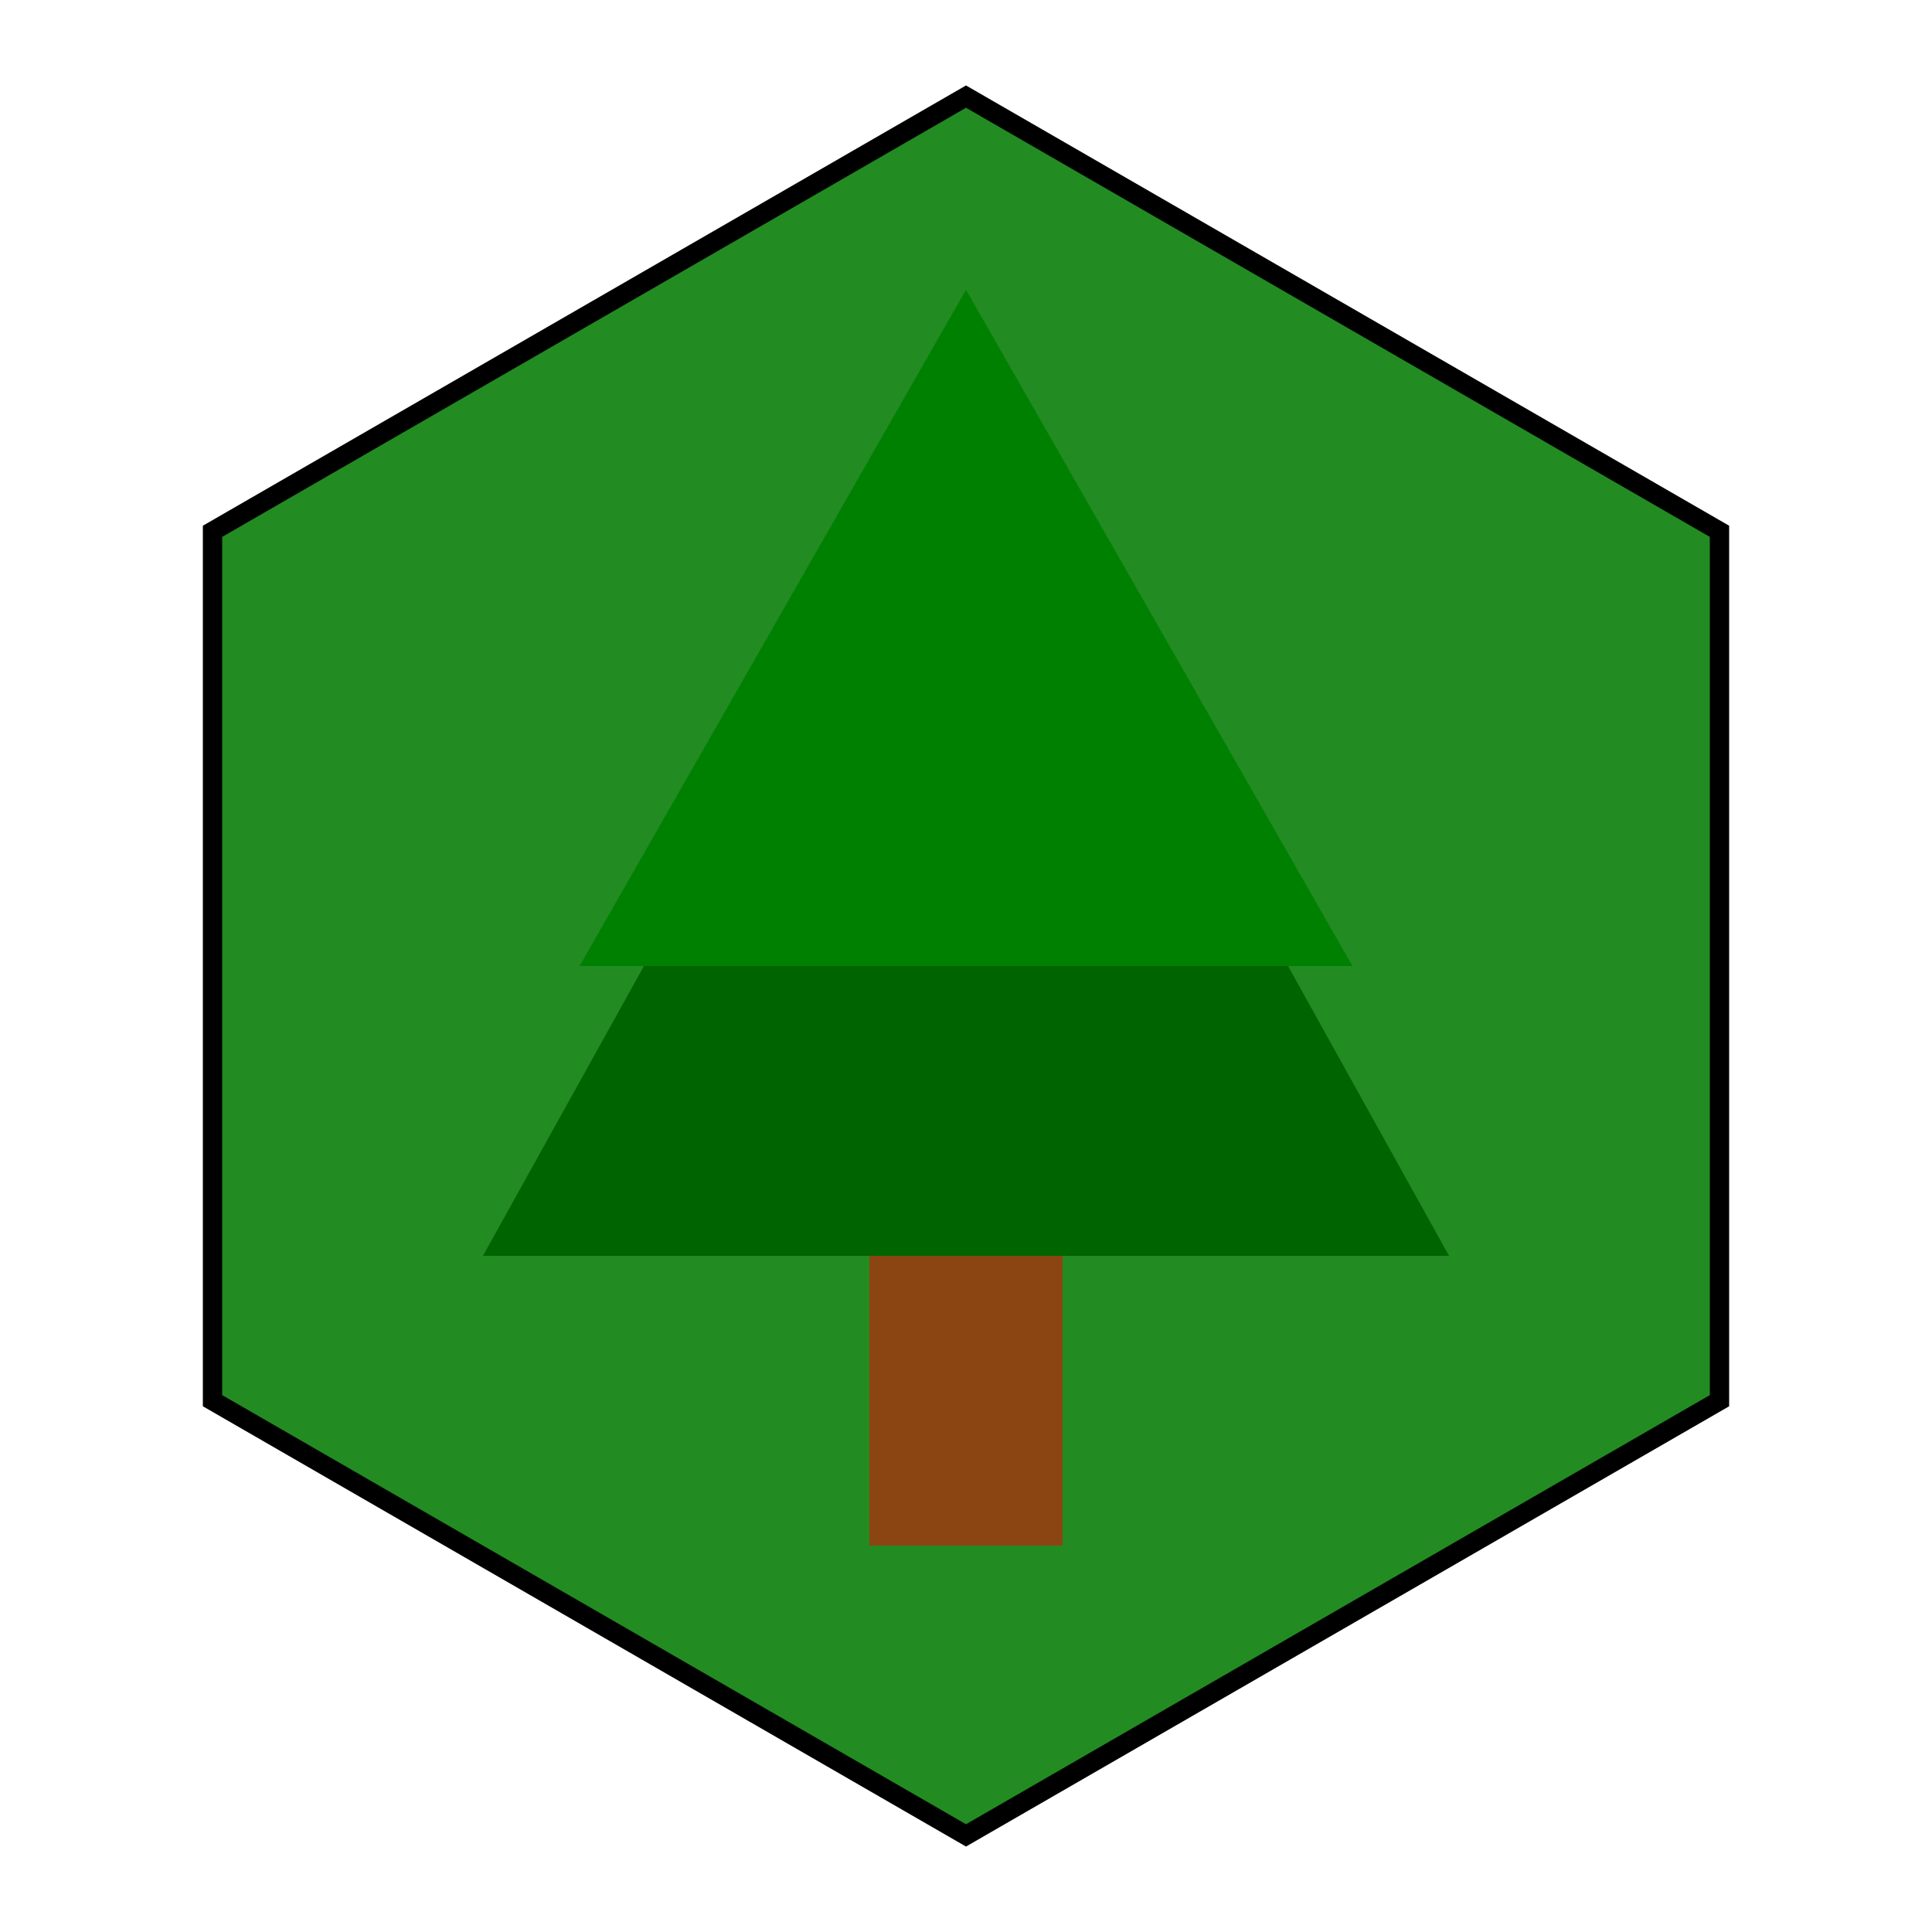
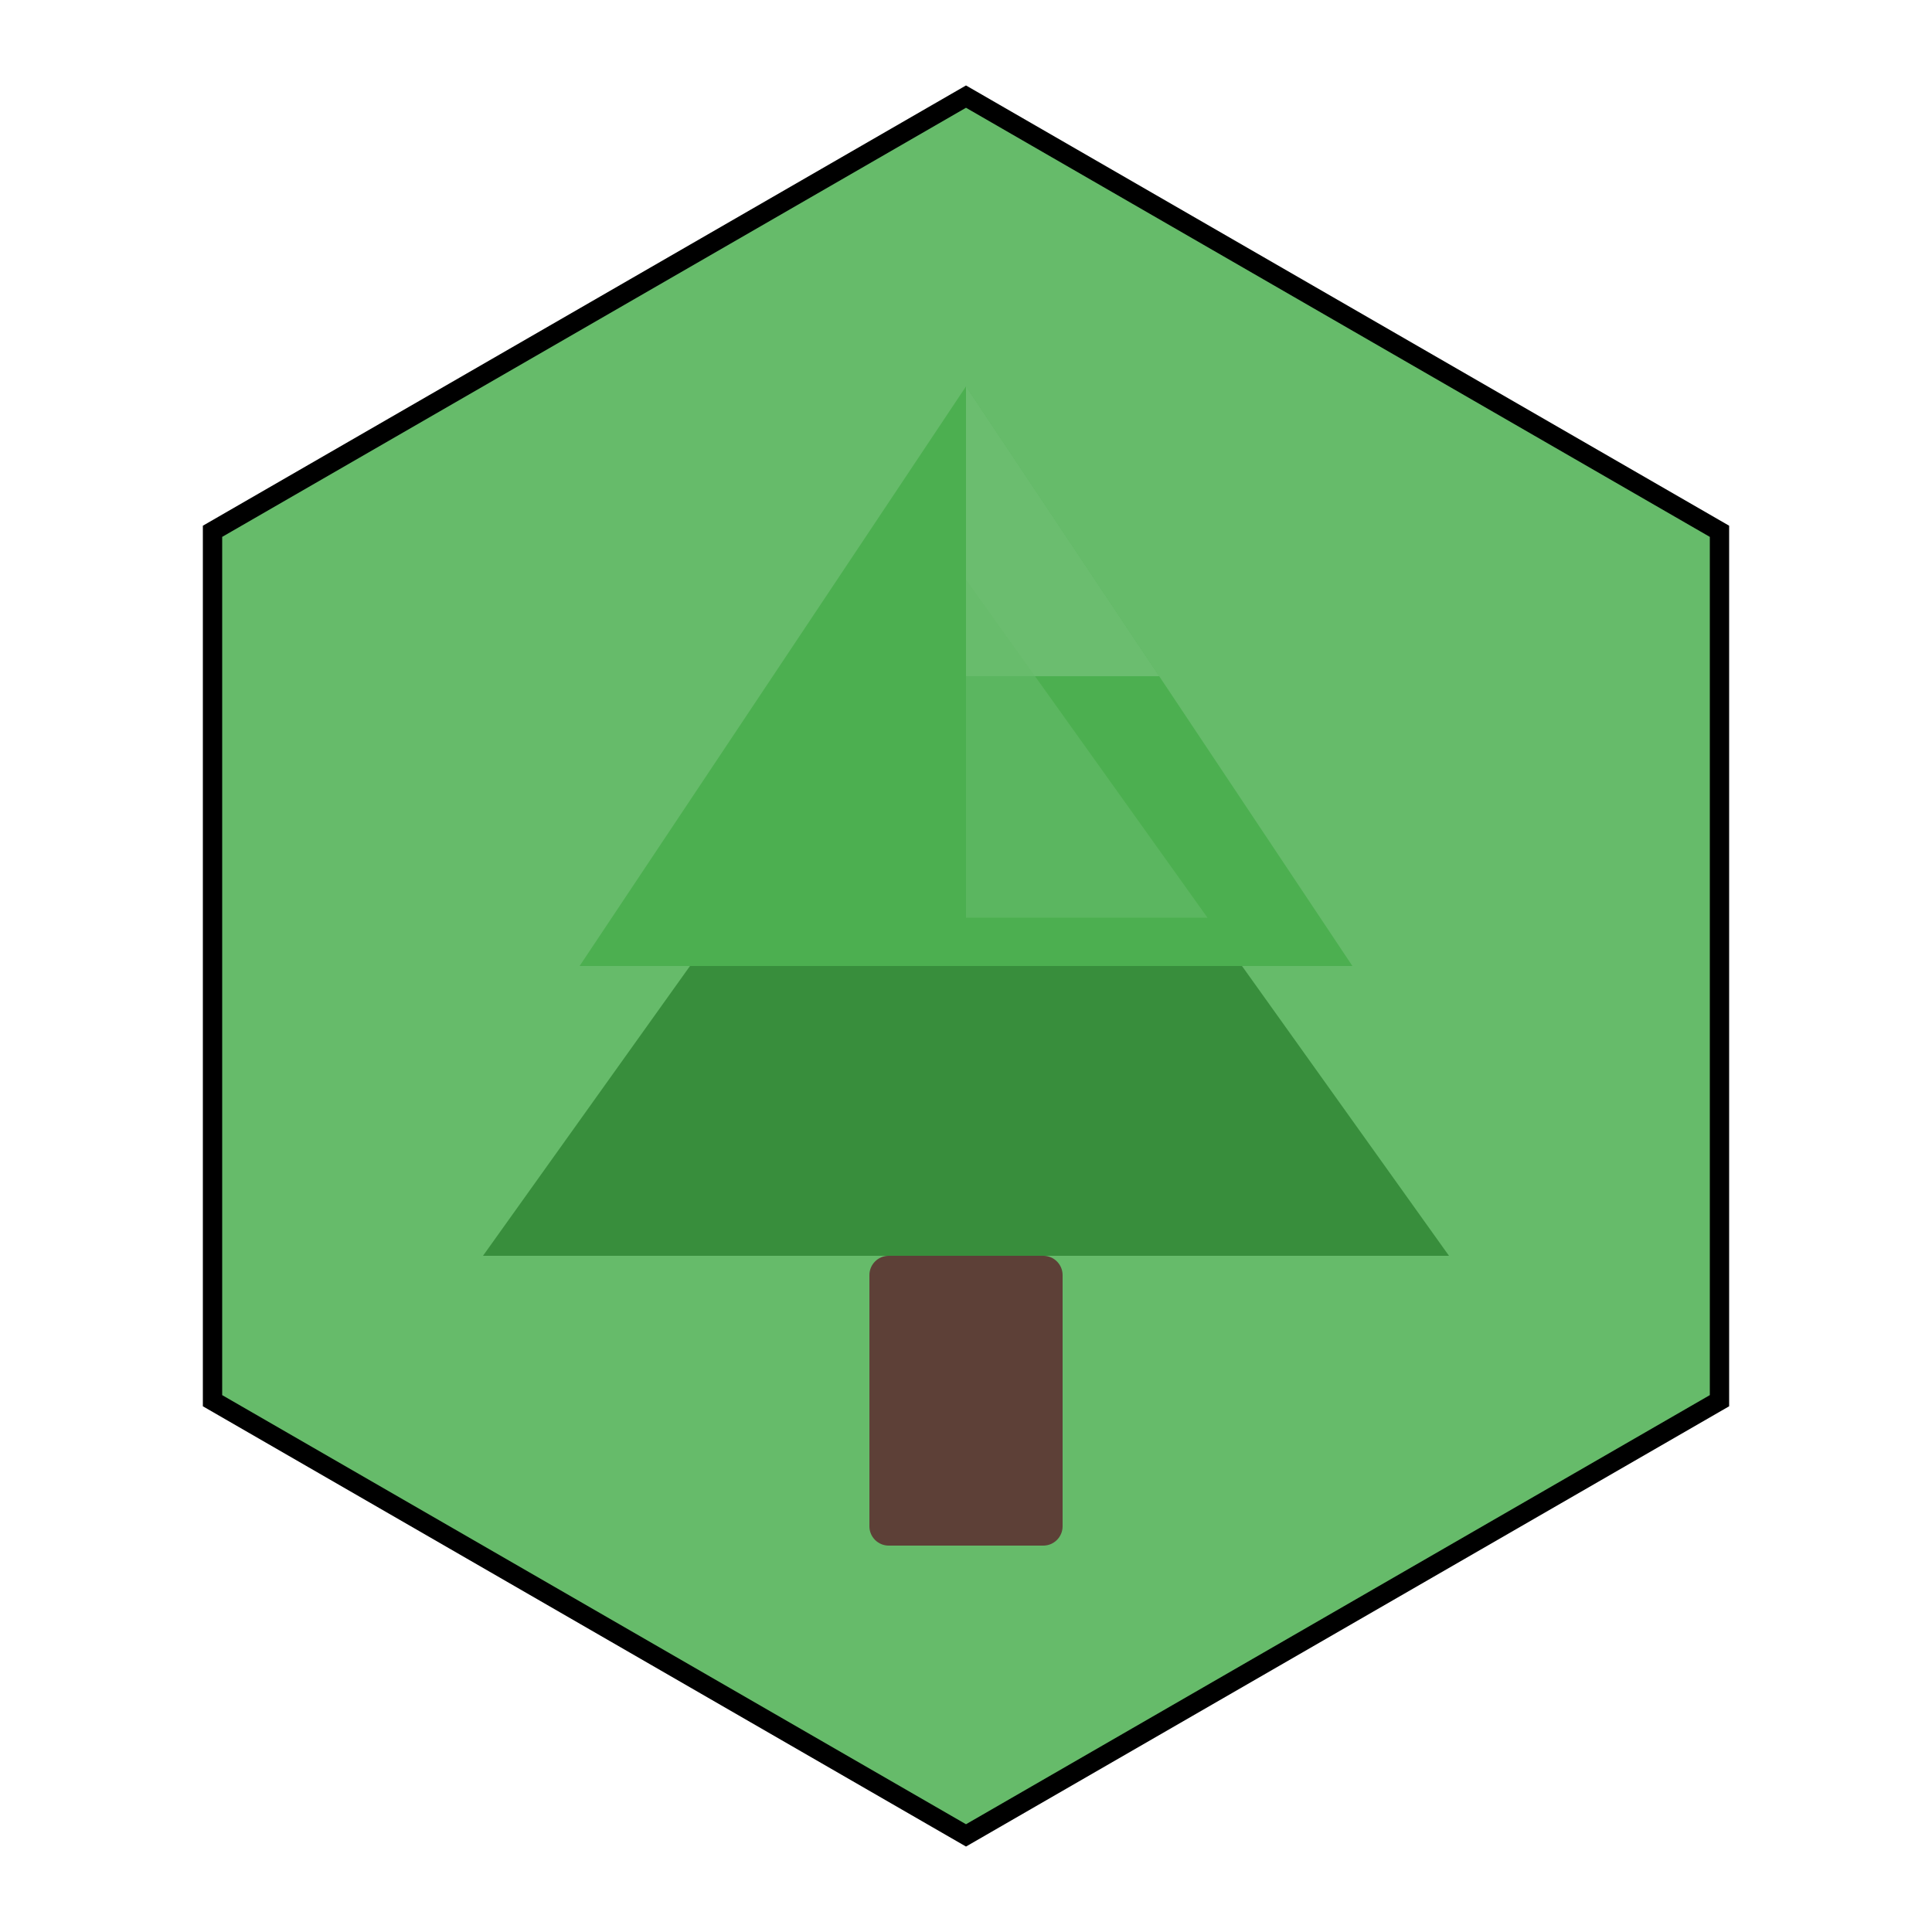
<svg xmlns="http://www.w3.org/2000/svg" width="200" height="200" viewBox="0 0 200 200">
-   <path d="M100 10 L178 55 L178 145 L100 190 L22 145 L22 55 Z" fill="#228B22" stroke="black" stroke-width="2" />
-   <rect x="90" y="130" width="20" height="30" fill="#8B4513" />
-   <path d="M50 130 L100 40 L150 130 Z" fill="#006400" />
-   <path d="M60 100 L100 30 L140 100 Z" fill="#008000" />
+   <path d="M100 10 L178 55 L178 145 L100 190 L22 145 L22 55 Z" fill="#66BB6A" stroke="black" stroke-width="2" />
+   <g filter="url(#shadow)">
+     <rect x="90" y="130" width="20" height="30" fill="#5D4037" rx="2" />
+     <path d="M50 130 L100 60 L150 130 Z" fill="#388E3C" />
+     <path d="M60 100 L100 40 L140 100 Z" fill="#4CAF50" />
+     <path d="M100 40 L120 70 L100 70 Z" fill="#81C784" opacity="0.6" />
+     <path d="M100 60 L125 95 L100 95 Z" fill="#66BB6A" opacity="0.6" />
+   </g>
</svg>
